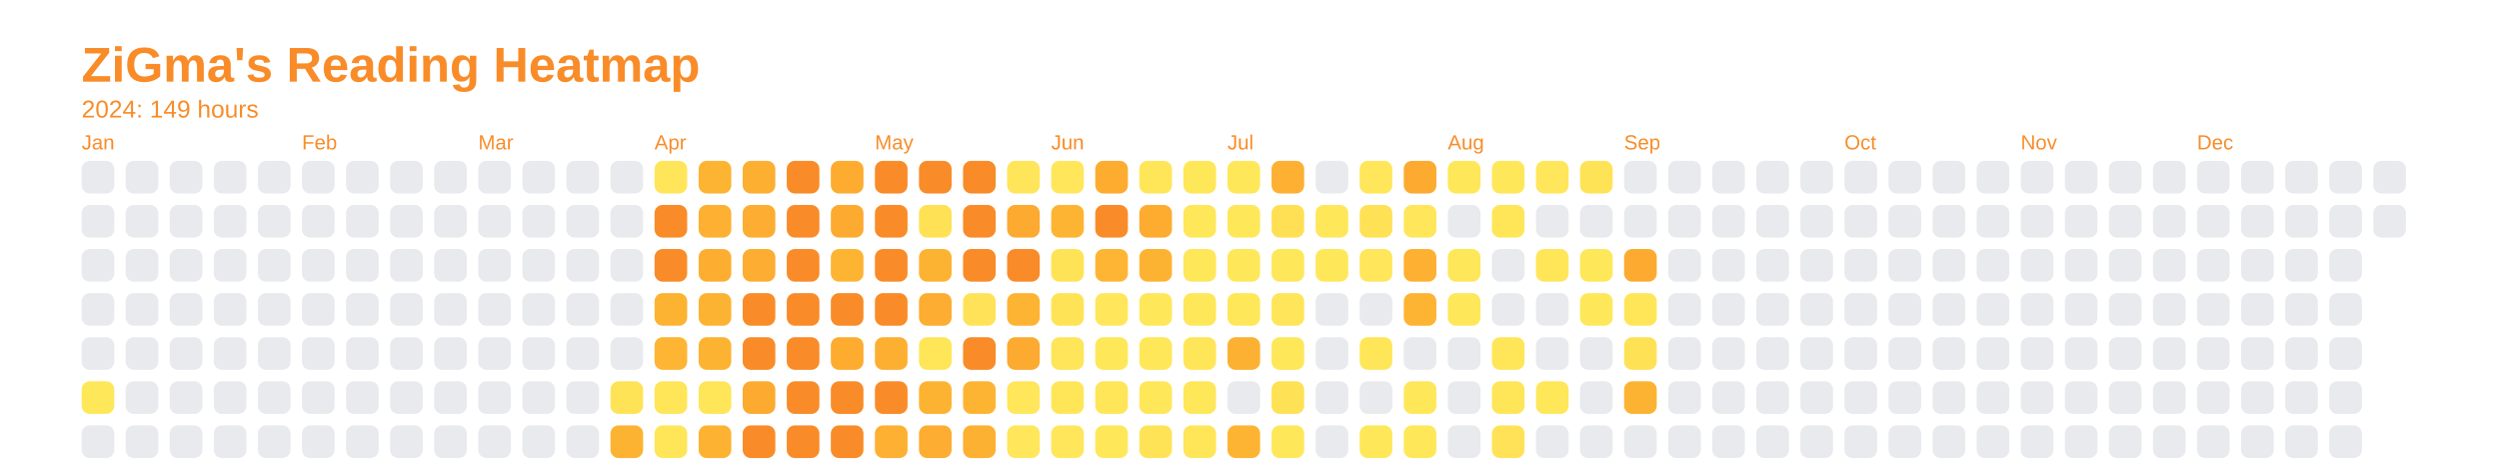
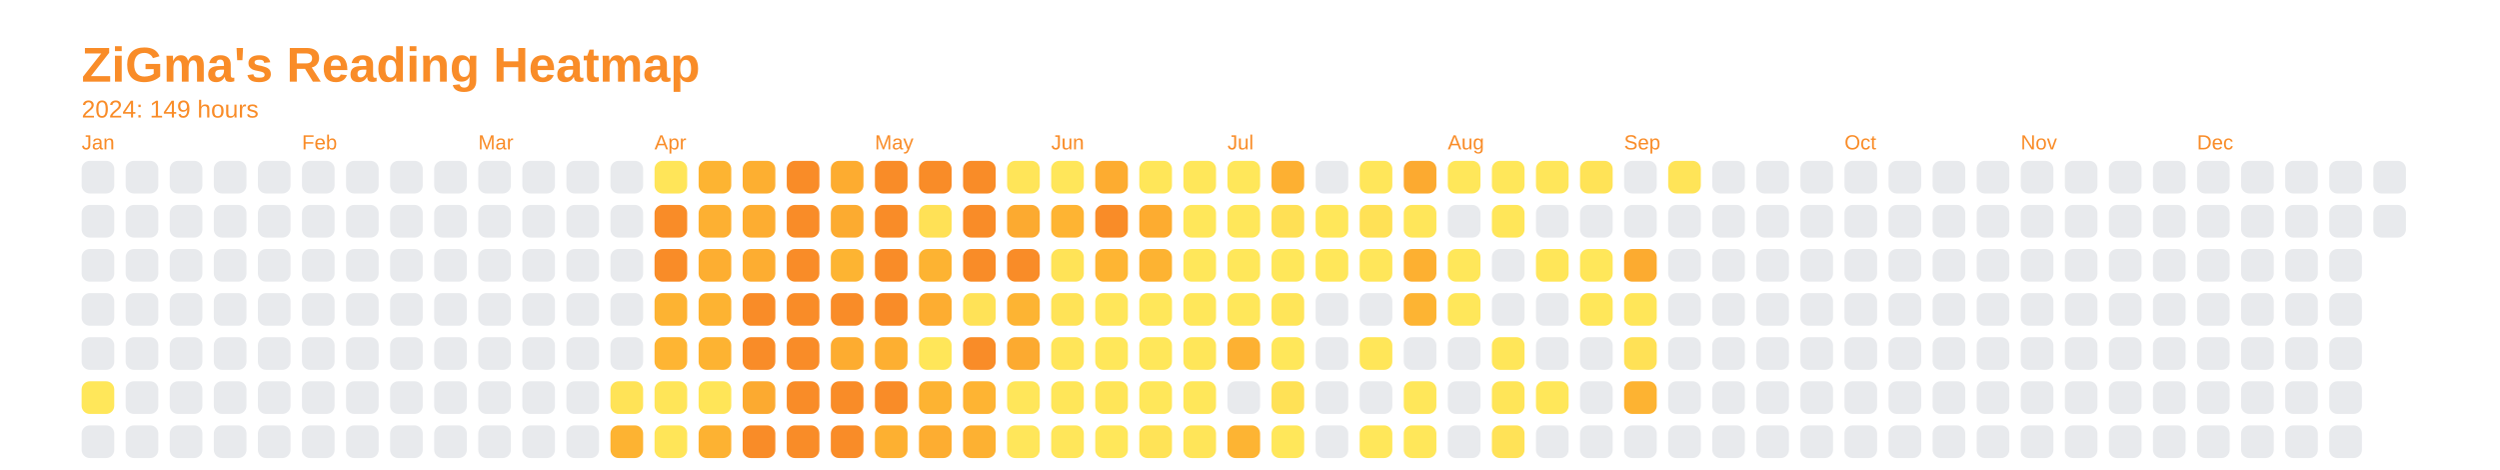
<svg xmlns="http://www.w3.org/2000/svg" baseProfile="full" height="57.5mm" version="1.1" viewBox="0,0,306.2,57.5" width="306.2mm">
  <defs />
  <rect fill="none" height="57.5" width="306.2" x="0" y="0" />
  <text fill="#f98c28" style="font-size:6px; font-family:Arial; font-weight:bold;" x="10" y="10">ZiGma's Reading Heatmap</text>
  <text fill="#f98c28" style="font-size:3px; font-family:Arial;" x="10" y="14.4">2024: 149 hours</text>
  <text fill="#f98c28" style="font-size:2.5px; font-family:Arial" x="10" y="18.3">Jan</text>
  <rect fill="#e8eaed" height="4" rx="1" ry="1" width="4" x="10" y="19.7" />
  <rect fill="#e8eaed" height="4" rx="1" ry="1" width="4" x="10" y="25.1" />
  <rect fill="#e8eaed" height="4" rx="1" ry="1" width="4" x="10" y="30.5" />
  <rect fill="#e8eaed" height="4" rx="1" ry="1" width="4" x="10" y="35.9" />
  <rect fill="#e8eaed" height="4" rx="1" ry="1" width="4" x="10" y="41.3" />
  <rect fill="#ffe75a" height="4" rx="1" ry="1" width="4" x="10" y="46.7" />
  <rect fill="#e8eaed" height="4" rx="1" ry="1" width="4" x="10" y="52.1" />
  <rect fill="#e8eaed" height="4" rx="1" ry="1" width="4" x="15.4" y="19.7" />
  <rect fill="#e8eaed" height="4" rx="1" ry="1" width="4" x="15.4" y="25.1" />
  <rect fill="#e8eaed" height="4" rx="1" ry="1" width="4" x="15.4" y="30.5" />
  <rect fill="#e8eaed" height="4" rx="1" ry="1" width="4" x="15.4" y="35.9" />
  <rect fill="#e8eaed" height="4" rx="1" ry="1" width="4" x="15.4" y="41.3" />
  <rect fill="#e8eaed" height="4" rx="1" ry="1" width="4" x="15.4" y="46.7" />
  <rect fill="#e8eaed" height="4" rx="1" ry="1" width="4" x="15.4" y="52.1" />
  <rect fill="#e8eaed" height="4" rx="1" ry="1" width="4" x="20.8" y="19.7" />
  <rect fill="#e8eaed" height="4" rx="1" ry="1" width="4" x="20.8" y="25.1" />
  <rect fill="#e8eaed" height="4" rx="1" ry="1" width="4" x="20.8" y="30.5" />
  <rect fill="#e8eaed" height="4" rx="1" ry="1" width="4" x="20.8" y="35.9" />
  <rect fill="#e8eaed" height="4" rx="1" ry="1" width="4" x="20.8" y="41.3" />
  <rect fill="#e8eaed" height="4" rx="1" ry="1" width="4" x="20.8" y="46.7" />
  <rect fill="#e8eaed" height="4" rx="1" ry="1" width="4" x="20.8" y="52.1" />
  <rect fill="#e8eaed" height="4" rx="1" ry="1" width="4" x="26.2" y="19.7" />
  <rect fill="#e8eaed" height="4" rx="1" ry="1" width="4" x="26.2" y="25.1" />
  <rect fill="#e8eaed" height="4" rx="1" ry="1" width="4" x="26.2" y="30.5" />
  <rect fill="#e8eaed" height="4" rx="1" ry="1" width="4" x="26.2" y="35.9" />
  <rect fill="#e8eaed" height="4" rx="1" ry="1" width="4" x="26.2" y="41.3" />
  <rect fill="#e8eaed" height="4" rx="1" ry="1" width="4" x="26.2" y="46.7" />
  <rect fill="#e8eaed" height="4" rx="1" ry="1" width="4" x="26.2" y="52.1" />
  <rect fill="#e8eaed" height="4" rx="1" ry="1" width="4" x="31.6" y="19.7" />
  <rect fill="#e8eaed" height="4" rx="1" ry="1" width="4" x="31.6" y="25.1" />
  <rect fill="#e8eaed" height="4" rx="1" ry="1" width="4" x="31.6" y="30.5" />
  <rect fill="#e8eaed" height="4" rx="1" ry="1" width="4" x="31.6" y="35.9" />
  <rect fill="#e8eaed" height="4" rx="1" ry="1" width="4" x="31.6" y="41.3" />
  <rect fill="#e8eaed" height="4" rx="1" ry="1" width="4" x="31.6" y="46.7" />
  <rect fill="#e8eaed" height="4" rx="1" ry="1" width="4" x="31.6" y="52.1" />
  <text fill="#f98c28" style="font-size:2.5px; font-family:Arial" x="37.0" y="18.3">Feb</text>
  <rect fill="#e8eaed" height="4" rx="1" ry="1" width="4" x="37.0" y="19.7" />
  <rect fill="#e8eaed" height="4" rx="1" ry="1" width="4" x="37.0" y="25.1" />
  <rect fill="#e8eaed" height="4" rx="1" ry="1" width="4" x="37.0" y="30.5" />
  <rect fill="#e8eaed" height="4" rx="1" ry="1" width="4" x="37.0" y="35.9" />
  <rect fill="#e8eaed" height="4" rx="1" ry="1" width="4" x="37.0" y="41.3" />
  <rect fill="#e8eaed" height="4" rx="1" ry="1" width="4" x="37.0" y="46.7" />
  <rect fill="#e8eaed" height="4" rx="1" ry="1" width="4" x="37.0" y="52.1" />
  <rect fill="#e8eaed" height="4" rx="1" ry="1" width="4" x="42.4" y="19.7" />
  <rect fill="#e8eaed" height="4" rx="1" ry="1" width="4" x="42.4" y="25.1" />
  <rect fill="#e8eaed" height="4" rx="1" ry="1" width="4" x="42.4" y="30.5" />
  <rect fill="#e8eaed" height="4" rx="1" ry="1" width="4" x="42.4" y="35.9" />
  <rect fill="#e8eaed" height="4" rx="1" ry="1" width="4" x="42.4" y="41.3" />
  <rect fill="#e8eaed" height="4" rx="1" ry="1" width="4" x="42.4" y="46.7" />
  <rect fill="#e8eaed" height="4" rx="1" ry="1" width="4" x="42.4" y="52.1" />
  <rect fill="#e8eaed" height="4" rx="1" ry="1" width="4" x="47.8" y="19.7" />
  <rect fill="#e8eaed" height="4" rx="1" ry="1" width="4" x="47.8" y="25.1" />
  <rect fill="#e8eaed" height="4" rx="1" ry="1" width="4" x="47.8" y="30.5" />
  <rect fill="#e8eaed" height="4" rx="1" ry="1" width="4" x="47.8" y="35.9" />
  <rect fill="#e8eaed" height="4" rx="1" ry="1" width="4" x="47.8" y="41.3" />
  <rect fill="#e8eaed" height="4" rx="1" ry="1" width="4" x="47.8" y="46.7" />
  <rect fill="#e8eaed" height="4" rx="1" ry="1" width="4" x="47.8" y="52.1" />
  <rect fill="#e8eaed" height="4" rx="1" ry="1" width="4" x="53.2" y="19.7" />
  <rect fill="#e8eaed" height="4" rx="1" ry="1" width="4" x="53.2" y="25.1" />
  <rect fill="#e8eaed" height="4" rx="1" ry="1" width="4" x="53.2" y="30.5" />
  <rect fill="#e8eaed" height="4" rx="1" ry="1" width="4" x="53.2" y="35.9" />
  <rect fill="#e8eaed" height="4" rx="1" ry="1" width="4" x="53.2" y="41.3" />
  <rect fill="#e8eaed" height="4" rx="1" ry="1" width="4" x="53.2" y="46.7" />
  <rect fill="#e8eaed" height="4" rx="1" ry="1" width="4" x="53.2" y="52.1" />
  <text fill="#f98c28" style="font-size:2.5px; font-family:Arial" x="58.6" y="18.3">Mar</text>
  <rect fill="#e8eaed" height="4" rx="1" ry="1" width="4" x="58.6" y="19.7" />
  <rect fill="#e8eaed" height="4" rx="1" ry="1" width="4" x="58.6" y="25.1" />
  <rect fill="#e8eaed" height="4" rx="1" ry="1" width="4" x="58.6" y="30.5" />
  <rect fill="#e8eaed" height="4" rx="1" ry="1" width="4" x="58.6" y="35.9" />
  <rect fill="#e8eaed" height="4" rx="1" ry="1" width="4" x="58.6" y="41.3" />
  <rect fill="#e8eaed" height="4" rx="1" ry="1" width="4" x="58.6" y="46.7" />
  <rect fill="#e8eaed" height="4" rx="1" ry="1" width="4" x="58.6" y="52.1" />
  <rect fill="#e8eaed" height="4" rx="1" ry="1" width="4" x="64" y="19.7" />
  <rect fill="#e8eaed" height="4" rx="1" ry="1" width="4" x="64" y="25.1" />
  <rect fill="#e8eaed" height="4" rx="1" ry="1" width="4" x="64" y="30.5" />
  <rect fill="#e8eaed" height="4" rx="1" ry="1" width="4" x="64" y="35.9" />
  <rect fill="#e8eaed" height="4" rx="1" ry="1" width="4" x="64" y="41.3" />
  <rect fill="#e8eaed" height="4" rx="1" ry="1" width="4" x="64" y="46.7" />
  <rect fill="#e8eaed" height="4" rx="1" ry="1" width="4" x="64" y="52.1" />
  <rect fill="#e8eaed" height="4" rx="1" ry="1" width="4" x="69.4" y="19.7" />
  <rect fill="#e8eaed" height="4" rx="1" ry="1" width="4" x="69.4" y="25.1" />
  <rect fill="#e8eaed" height="4" rx="1" ry="1" width="4" x="69.4" y="30.5" />
  <rect fill="#e8eaed" height="4" rx="1" ry="1" width="4" x="69.4" y="35.9" />
  <rect fill="#e8eaed" height="4" rx="1" ry="1" width="4" x="69.4" y="41.3" />
  <rect fill="#e8eaed" height="4" rx="1" ry="1" width="4" x="69.4" y="46.7" />
  <rect fill="#e8eaed" height="4" rx="1" ry="1" width="4" x="69.4" y="52.1" />
  <rect fill="#e8eaed" height="4" rx="1" ry="1" width="4" x="74.8" y="19.7" />
  <rect fill="#e8eaed" height="4" rx="1" ry="1" width="4" x="74.8" y="25.1" />
  <rect fill="#e8eaed" height="4" rx="1" ry="1" width="4" x="74.8" y="30.5" />
  <rect fill="#e8eaed" height="4" rx="1" ry="1" width="4" x="74.8" y="35.9" />
  <rect fill="#e8eaed" height="4" rx="1" ry="1" width="4" x="74.8" y="41.3" />
  <rect fill="#ffe357" height="4" rx="1" ry="1" width="4" x="74.8" y="46.7" />
  <rect fill="#fdb332" height="4" rx="1" ry="1" width="4" x="74.8" y="52.1" />
  <text fill="#f98c28" style="font-size:2.5px; font-family:Arial" x="80.2" y="18.3">Apr</text>
  <rect fill="#ffe559" height="4" rx="1" ry="1" width="4" x="80.2" y="19.7" />
  <rect fill="#f98c28" height="4" rx="1" ry="1" width="4" x="80.2" y="25.1" />
  <rect fill="#f98c28" height="4" rx="1" ry="1" width="4" x="80.2" y="30.5" />
  <rect fill="#fdb332" height="4" rx="1" ry="1" width="4" x="80.2" y="35.9" />
  <rect fill="#feb533" height="4" rx="1" ry="1" width="4" x="80.2" y="41.3" />
  <rect fill="#ffe558" height="4" rx="1" ry="1" width="4" x="80.2" y="46.7" />
  <rect fill="#ffe558" height="4" rx="1" ry="1" width="4" x="80.2" y="52.1" />
  <rect fill="#fdb432" height="4" rx="1" ry="1" width="4" x="85.6" y="19.7" />
  <rect fill="#fdb032" height="4" rx="1" ry="1" width="4" x="85.6" y="25.1" />
  <rect fill="#fdae31" height="4" rx="1" ry="1" width="4" x="85.6" y="30.5" />
  <rect fill="#fdb332" height="4" rx="1" ry="1" width="4" x="85.6" y="35.9" />
  <rect fill="#fdb332" height="4" rx="1" ry="1" width="4" x="85.6" y="41.3" />
  <rect fill="#ffe558" height="4" rx="1" ry="1" width="4" x="85.6" y="46.7" />
  <rect fill="#fdb232" height="4" rx="1" ry="1" width="4" x="85.6" y="52.1" />
  <rect fill="#fdaf31" height="4" rx="1" ry="1" width="4" x="91" y="19.7" />
  <rect fill="#fdad31" height="4" rx="1" ry="1" width="4" x="91" y="25.1" />
  <rect fill="#fdad31" height="4" rx="1" ry="1" width="4" x="91" y="30.5" />
  <rect fill="#f98c28" height="4" rx="1" ry="1" width="4" x="91" y="35.9" />
  <rect fill="#f98c28" height="4" rx="1" ry="1" width="4" x="91" y="41.3" />
  <rect fill="#fcaa30" height="4" rx="1" ry="1" width="4" x="91" y="46.7" />
  <rect fill="#f98c28" height="4" rx="1" ry="1" width="4" x="91" y="52.1" />
  <rect fill="#f98c28" height="4" rx="1" ry="1" width="4" x="96.4" y="19.7" />
  <rect fill="#f98c28" height="4" rx="1" ry="1" width="4" x="96.4" y="25.1" />
  <rect fill="#f98c28" height="4" rx="1" ry="1" width="4" x="96.4" y="30.5" />
  <rect fill="#f98c28" height="4" rx="1" ry="1" width="4" x="96.4" y="35.9" />
  <rect fill="#f98c28" height="4" rx="1" ry="1" width="4" x="96.4" y="41.3" />
  <rect fill="#f98c28" height="4" rx="1" ry="1" width="4" x="96.4" y="46.7" />
  <rect fill="#f98c28" height="4" rx="1" ry="1" width="4" x="96.4" y="52.1" />
  <rect fill="#fdac30" height="4" rx="1" ry="1" width="4" x="101.8" y="19.7" />
  <rect fill="#fcab30" height="4" rx="1" ry="1" width="4" x="101.8" y="25.1" />
  <rect fill="#fdb432" height="4" rx="1" ry="1" width="4" x="101.8" y="30.5" />
  <rect fill="#f98c28" height="4" rx="1" ry="1" width="4" x="101.8" y="35.9" />
  <rect fill="#fdac30" height="4" rx="1" ry="1" width="4" x="101.8" y="41.3" />
  <rect fill="#f98c28" height="4" rx="1" ry="1" width="4" x="101.8" y="46.7" />
  <rect fill="#f98c28" height="4" rx="1" ry="1" width="4" x="101.8" y="52.1" />
  <text fill="#f98c28" style="font-size:2.5px; font-family:Arial" x="107.2" y="18.3">May</text>
  <rect fill="#f98c28" height="4" rx="1" ry="1" width="4" x="107.2" y="19.7" />
  <rect fill="#f98c28" height="4" rx="1" ry="1" width="4" x="107.2" y="25.1" />
  <rect fill="#f98c28" height="4" rx="1" ry="1" width="4" x="107.2" y="30.5" />
  <rect fill="#f98c28" height="4" rx="1" ry="1" width="4" x="107.2" y="35.9" />
  <rect fill="#fdaf31" height="4" rx="1" ry="1" width="4" x="107.2" y="41.3" />
  <rect fill="#f98c28" height="4" rx="1" ry="1" width="4" x="107.2" y="46.7" />
  <rect fill="#fdb031" height="4" rx="1" ry="1" width="4" x="107.2" y="52.1" />
  <rect fill="#f98c28" height="4" rx="1" ry="1" width="4" x="112.6" y="19.7" />
  <rect fill="#ffe156" height="4" rx="1" ry="1" width="4" x="112.6" y="25.1" />
  <rect fill="#fdb332" height="4" rx="1" ry="1" width="4" x="112.6" y="30.5" />
  <rect fill="#fdad31" height="4" rx="1" ry="1" width="4" x="112.6" y="35.9" />
  <rect fill="#ffe659" height="4" rx="1" ry="1" width="4" x="112.6" y="41.3" />
  <rect fill="#fdb332" height="4" rx="1" ry="1" width="4" x="112.6" y="46.7" />
  <rect fill="#fdad31" height="4" rx="1" ry="1" width="4" x="112.6" y="52.1" />
  <rect fill="#f98c28" height="4" rx="1" ry="1" width="4" x="118" y="19.7" />
  <rect fill="#f98c28" height="4" rx="1" ry="1" width="4" x="118" y="25.1" />
  <rect fill="#f98c28" height="4" rx="1" ry="1" width="4" x="118" y="30.5" />
  <rect fill="#ffe257" height="4" rx="1" ry="1" width="4" x="118" y="35.9" />
  <rect fill="#f98c28" height="4" rx="1" ry="1" width="4" x="118" y="41.3" />
  <rect fill="#feb433" height="4" rx="1" ry="1" width="4" x="118" y="46.7" />
  <rect fill="#fdb132" height="4" rx="1" ry="1" width="4" x="118" y="52.1" />
  <rect fill="#ffe559" height="4" rx="1" ry="1" width="4" x="123.4" y="19.7" />
  <rect fill="#fcaa30" height="4" rx="1" ry="1" width="4" x="123.4" y="25.1" />
  <rect fill="#f98c28" height="4" rx="1" ry="1" width="4" x="123.4" y="30.5" />
  <rect fill="#fdb433" height="4" rx="1" ry="1" width="4" x="123.4" y="35.9" />
  <rect fill="#fcaa30" height="4" rx="1" ry="1" width="4" x="123.4" y="41.3" />
  <rect fill="#ffe65a" height="4" rx="1" ry="1" width="4" x="123.4" y="46.7" />
  <rect fill="#ffe65a" height="4" rx="1" ry="1" width="4" x="123.4" y="52.1" />
  <text fill="#f98c28" style="font-size:2.5px; font-family:Arial" x="128.8" y="18.3">Jun</text>
  <rect fill="#ffe65a" height="4" rx="1" ry="1" width="4" x="128.8" y="19.7" />
  <rect fill="#feb433" height="4" rx="1" ry="1" width="4" x="128.8" y="25.1" />
  <rect fill="#ffe357" height="4" rx="1" ry="1" width="4" x="128.8" y="30.5" />
  <rect fill="#ffe357" height="4" rx="1" ry="1" width="4" x="128.8" y="35.9" />
  <rect fill="#ffe559" height="4" rx="1" ry="1" width="4" x="128.8" y="41.3" />
  <rect fill="#ffe659" height="4" rx="1" ry="1" width="4" x="128.8" y="46.7" />
  <rect fill="#ffe65a" height="4" rx="1" ry="1" width="4" x="128.8" y="52.1" />
  <rect fill="#fdac30" height="4" rx="1" ry="1" width="4" x="134.2" y="19.7" />
  <rect fill="#f98c28" height="4" rx="1" ry="1" width="4" x="134.2" y="25.1" />
  <rect fill="#feb533" height="4" rx="1" ry="1" width="4" x="134.2" y="30.5" />
  <rect fill="#ffe65a" height="4" rx="1" ry="1" width="4" x="134.2" y="35.9" />
  <rect fill="#ffe75a" height="4" rx="1" ry="1" width="4" x="134.2" y="41.3" />
  <rect fill="#ffe558" height="4" rx="1" ry="1" width="4" x="134.2" y="46.7" />
  <rect fill="#ffe75a" height="4" rx="1" ry="1" width="4" x="134.2" y="52.1" />
  <rect fill="#ffe659" height="4" rx="1" ry="1" width="4" x="139.6" y="19.7" />
  <rect fill="#fdac30" height="4" rx="1" ry="1" width="4" x="139.6" y="25.1" />
  <rect fill="#fdb332" height="4" rx="1" ry="1" width="4" x="139.6" y="30.5" />
  <rect fill="#ffe75a" height="4" rx="1" ry="1" width="4" x="139.6" y="35.9" />
  <rect fill="#ffe75a" height="4" rx="1" ry="1" width="4" x="139.6" y="41.3" />
  <rect fill="#ffe75a" height="4" rx="1" ry="1" width="4" x="139.6" y="46.7" />
  <rect fill="#ffe357" height="4" rx="1" ry="1" width="4" x="139.6" y="52.1" />
  <rect fill="#ffe75a" height="4" rx="1" ry="1" width="4" x="145" y="19.7" />
  <rect fill="#ffe75a" height="4" rx="1" ry="1" width="4" x="145" y="25.1" />
  <rect fill="#ffe75a" height="4" rx="1" ry="1" width="4" x="145" y="30.5" />
  <rect fill="#ffe75a" height="4" rx="1" ry="1" width="4" x="145" y="35.9" />
  <rect fill="#ffe659" height="4" rx="1" ry="1" width="4" x="145" y="41.3" />
  <rect fill="#ffe75a" height="4" rx="1" ry="1" width="4" x="145" y="46.7" />
-   <rect fill="#ffe558" height="4" rx="1" ry="1" width="4" x="145" y="52.1" />
+   <rect fill="#ffe559" height="4" rx="1" ry="1" width="4" x="145" y="52.1" />
  <text fill="#f98c28" style="font-size:2.5px; font-family:Arial" x="150.4" y="18.3">Jul</text>
  <rect fill="#ffe75a" height="4" rx="1" ry="1" width="4" x="150.4" y="19.7" />
  <rect fill="#ffe75a" height="4" rx="1" ry="1" width="4" x="150.4" y="25.1" />
  <rect fill="#ffe75a" height="4" rx="1" ry="1" width="4" x="150.4" y="30.5" />
  <rect fill="#ffe75a" height="4" rx="1" ry="1" width="4" x="150.4" y="35.9" />
  <rect fill="#fdb132" height="4" rx="1" ry="1" width="4" x="150.4" y="41.3" />
  <rect fill="#e8eaed" height="4" rx="1" ry="1" width="4" x="150.4" y="46.7" />
  <rect fill="#fdb433" height="4" rx="1" ry="1" width="4" x="150.4" y="52.1" />
  <rect fill="#fdb032" height="4" rx="1" ry="1" width="4" x="155.8" y="19.7" />
  <rect fill="#ffe055" height="4" rx="1" ry="1" width="4" x="155.8" y="25.1" />
  <rect fill="#ffe75a" height="4" rx="1" ry="1" width="4" x="155.8" y="30.5" />
  <rect fill="#ffe559" height="4" rx="1" ry="1" width="4" x="155.8" y="35.9" />
  <rect fill="#ffe75a" height="4" rx="1" ry="1" width="4" x="155.8" y="41.3" />
  <rect fill="#ffe156" height="4" rx="1" ry="1" width="4" x="155.8" y="46.7" />
  <rect fill="#ffe75a" height="4" rx="1" ry="1" width="4" x="155.8" y="52.1" />
  <rect fill="#e8eaed" height="4" rx="1" ry="1" width="4" x="161.2" y="19.7" />
  <rect fill="#ffe75a" height="4" rx="1" ry="1" width="4" x="161.2" y="25.1" />
  <rect fill="#ffe75a" height="4" rx="1" ry="1" width="4" x="161.2" y="30.5" />
  <rect fill="#e8eaed" height="4" rx="1" ry="1" width="4" x="161.2" y="35.9" />
  <rect fill="#e8eaed" height="4" rx="1" ry="1" width="4" x="161.2" y="41.3" />
  <rect fill="#e8eaed" height="4" rx="1" ry="1" width="4" x="161.2" y="46.7" />
  <rect fill="#e8eaed" height="4" rx="1" ry="1" width="4" x="161.2" y="52.1" />
  <rect fill="#ffe65a" height="4" rx="1" ry="1" width="4" x="166.6" y="19.7" />
  <rect fill="#ffe156" height="4" rx="1" ry="1" width="4" x="166.6" y="25.1" />
  <rect fill="#ffe65a" height="4" rx="1" ry="1" width="4" x="166.6" y="30.5" />
  <rect fill="#e8eaed" height="4" rx="1" ry="1" width="4" x="166.6" y="35.9" />
  <rect fill="#ffe659" height="4" rx="1" ry="1" width="4" x="166.6" y="41.3" />
  <rect fill="#e8eaed" height="4" rx="1" ry="1" width="4" x="166.6" y="46.7" />
  <rect fill="#ffe75a" height="4" rx="1" ry="1" width="4" x="166.6" y="52.1" />
  <rect fill="#fcaa30" height="4" rx="1" ry="1" width="4" x="172" y="19.7" />
  <rect fill="#ffe65a" height="4" rx="1" ry="1" width="4" x="172" y="25.1" />
  <rect fill="#fdb031" height="4" rx="1" ry="1" width="4" x="172" y="30.5" />
  <rect fill="#fdb433" height="4" rx="1" ry="1" width="4" x="172" y="35.9" />
  <rect fill="#e8eaed" height="4" rx="1" ry="1" width="4" x="172" y="41.3" />
  <rect fill="#ffe75a" height="4" rx="1" ry="1" width="4" x="172" y="46.7" />
  <rect fill="#ffe75a" height="4" rx="1" ry="1" width="4" x="172" y="52.1" />
  <text fill="#f98c28" style="font-size:2.5px; font-family:Arial" x="177.4" y="18.3">Aug</text>
  <rect fill="#ffe75a" height="4" rx="1" ry="1" width="4" x="177.4" y="19.7" />
  <rect fill="#e8eaed" height="4" rx="1" ry="1" width="4" x="177.4" y="25.1" />
  <rect fill="#ffe75a" height="4" rx="1" ry="1" width="4" x="177.4" y="30.5" />
  <rect fill="#ffe75a" height="4" rx="1" ry="1" width="4" x="177.4" y="35.9" />
  <rect fill="#e8eaed" height="4" rx="1" ry="1" width="4" x="177.4" y="41.3" />
  <rect fill="#e8eaed" height="4" rx="1" ry="1" width="4" x="177.4" y="46.7" />
  <rect fill="#e8eaed" height="4" rx="1" ry="1" width="4" x="177.4" y="52.1" />
  <rect fill="#ffe75a" height="4" rx="1" ry="1" width="4" x="182.8" y="19.7" />
  <rect fill="#ffe659" height="4" rx="1" ry="1" width="4" x="182.8" y="25.1" />
  <rect fill="#e8eaed" height="4" rx="1" ry="1" width="4" x="182.8" y="30.5" />
  <rect fill="#e8eaed" height="4" rx="1" ry="1" width="4" x="182.8" y="35.9" />
  <rect fill="#ffe659" height="4" rx="1" ry="1" width="4" x="182.8" y="41.3" />
  <rect fill="#ffe558" height="4" rx="1" ry="1" width="4" x="182.8" y="46.7" />
  <rect fill="#ffe257" height="4" rx="1" ry="1" width="4" x="182.8" y="52.1" />
  <rect fill="#ffe65a" height="4" rx="1" ry="1" width="4" x="188.2" y="19.7" />
  <rect fill="#e8eaed" height="4" rx="1" ry="1" width="4" x="188.2" y="25.1" />
  <rect fill="#ffe659" height="4" rx="1" ry="1" width="4" x="188.2" y="30.5" />
  <rect fill="#e8eaed" height="4" rx="1" ry="1" width="4" x="188.2" y="35.9" />
  <rect fill="#e8eaed" height="4" rx="1" ry="1" width="4" x="188.2" y="41.3" />
  <rect fill="#ffe75a" height="4" rx="1" ry="1" width="4" x="188.2" y="46.7" />
  <rect fill="#e8eaed" height="4" rx="1" ry="1" width="4" x="188.2" y="52.1" />
  <rect fill="#ffe357" height="4" rx="1" ry="1" width="4" x="193.6" y="19.7" />
  <rect fill="#e8eaed" height="4" rx="1" ry="1" width="4" x="193.6" y="25.1" />
  <rect fill="#ffe75a" height="4" rx="1" ry="1" width="4" x="193.6" y="30.5" />
  <rect fill="#ffe75a" height="4" rx="1" ry="1" width="4" x="193.6" y="35.9" />
  <rect fill="#e8eaed" height="4" rx="1" ry="1" width="4" x="193.6" y="41.3" />
  <rect fill="#e8eaed" height="4" rx="1" ry="1" width="4" x="193.6" y="46.7" />
  <rect fill="#e8eaed" height="4" rx="1" ry="1" width="4" x="193.6" y="52.1" />
  <text fill="#f98c28" style="font-size:2.5px; font-family:Arial" x="199" y="18.3">Sep</text>
  <rect fill="#e8eaed" height="4" rx="1" ry="1" width="4" x="199" y="19.7" />
  <rect fill="#e8eaed" height="4" rx="1" ry="1" width="4" x="199" y="25.1" />
  <rect fill="#fcab30" height="4" rx="1" ry="1" width="4" x="199" y="30.5" />
  <rect fill="#ffe659" height="4" rx="1" ry="1" width="4" x="199" y="35.9" />
  <rect fill="#ffe156" height="4" rx="1" ry="1" width="4" x="199" y="41.3" />
  <rect fill="#fdb332" height="4" rx="1" ry="1" width="4" x="199" y="46.7" />
  <rect fill="#e8eaed" height="4" rx="1" ry="1" width="4" x="199" y="52.1" />
-   <rect fill="#e8eaed" height="4" rx="1" ry="1" width="4" x="204.4" y="19.7" />
+   <rect fill="#ffe458" height="4" rx="1" ry="1" width="4" x="204.4" y="19.7" />
  <rect fill="#e8eaed" height="4" rx="1" ry="1" width="4" x="204.4" y="25.1" />
  <rect fill="#e8eaed" height="4" rx="1" ry="1" width="4" x="204.4" y="30.5" />
  <rect fill="#e8eaed" height="4" rx="1" ry="1" width="4" x="204.4" y="35.9" />
  <rect fill="#e8eaed" height="4" rx="1" ry="1" width="4" x="204.4" y="41.3" />
  <rect fill="#e8eaed" height="4" rx="1" ry="1" width="4" x="204.4" y="46.7" />
  <rect fill="#e8eaed" height="4" rx="1" ry="1" width="4" x="204.4" y="52.1" />
  <rect fill="#e8eaed" height="4" rx="1" ry="1" width="4" x="209.8" y="19.7" />
  <rect fill="#e8eaed" height="4" rx="1" ry="1" width="4" x="209.8" y="25.1" />
  <rect fill="#e8eaed" height="4" rx="1" ry="1" width="4" x="209.8" y="30.5" />
  <rect fill="#e8eaed" height="4" rx="1" ry="1" width="4" x="209.8" y="35.9" />
  <rect fill="#e8eaed" height="4" rx="1" ry="1" width="4" x="209.8" y="41.3" />
  <rect fill="#e8eaed" height="4" rx="1" ry="1" width="4" x="209.8" y="46.7" />
  <rect fill="#e8eaed" height="4" rx="1" ry="1" width="4" x="209.8" y="52.1" />
  <rect fill="#e8eaed" height="4" rx="1" ry="1" width="4" x="215.2" y="19.7" />
  <rect fill="#e8eaed" height="4" rx="1" ry="1" width="4" x="215.2" y="25.1" />
  <rect fill="#e8eaed" height="4" rx="1" ry="1" width="4" x="215.2" y="30.5" />
  <rect fill="#e8eaed" height="4" rx="1" ry="1" width="4" x="215.2" y="35.9" />
  <rect fill="#e8eaed" height="4" rx="1" ry="1" width="4" x="215.2" y="41.3" />
  <rect fill="#e8eaed" height="4" rx="1" ry="1" width="4" x="215.2" y="46.7" />
  <rect fill="#e8eaed" height="4" rx="1" ry="1" width="4" x="215.2" y="52.1" />
  <rect fill="#e8eaed" height="4" rx="1" ry="1" width="4" x="220.6" y="19.7" />
  <rect fill="#e8eaed" height="4" rx="1" ry="1" width="4" x="220.6" y="25.1" />
  <rect fill="#e8eaed" height="4" rx="1" ry="1" width="4" x="220.6" y="30.5" />
  <rect fill="#e8eaed" height="4" rx="1" ry="1" width="4" x="220.6" y="35.9" />
  <rect fill="#e8eaed" height="4" rx="1" ry="1" width="4" x="220.6" y="41.3" />
  <rect fill="#e8eaed" height="4" rx="1" ry="1" width="4" x="220.6" y="46.7" />
  <rect fill="#e8eaed" height="4" rx="1" ry="1" width="4" x="220.6" y="52.1" />
  <text fill="#f98c28" style="font-size:2.5px; font-family:Arial" x="226" y="18.3">Oct</text>
  <rect fill="#e8eaed" height="4" rx="1" ry="1" width="4" x="226" y="19.7" />
  <rect fill="#e8eaed" height="4" rx="1" ry="1" width="4" x="226" y="25.1" />
  <rect fill="#e8eaed" height="4" rx="1" ry="1" width="4" x="226" y="30.5" />
  <rect fill="#e8eaed" height="4" rx="1" ry="1" width="4" x="226" y="35.9" />
  <rect fill="#e8eaed" height="4" rx="1" ry="1" width="4" x="226" y="41.3" />
  <rect fill="#e8eaed" height="4" rx="1" ry="1" width="4" x="226" y="46.7" />
  <rect fill="#e8eaed" height="4" rx="1" ry="1" width="4" x="226" y="52.1" />
  <rect fill="#e8eaed" height="4" rx="1" ry="1" width="4" x="231.4" y="19.7" />
  <rect fill="#e8eaed" height="4" rx="1" ry="1" width="4" x="231.4" y="25.1" />
  <rect fill="#e8eaed" height="4" rx="1" ry="1" width="4" x="231.4" y="30.5" />
  <rect fill="#e8eaed" height="4" rx="1" ry="1" width="4" x="231.4" y="35.9" />
  <rect fill="#e8eaed" height="4" rx="1" ry="1" width="4" x="231.4" y="41.3" />
  <rect fill="#e8eaed" height="4" rx="1" ry="1" width="4" x="231.4" y="46.7" />
  <rect fill="#e8eaed" height="4" rx="1" ry="1" width="4" x="231.4" y="52.1" />
  <rect fill="#e8eaed" height="4" rx="1" ry="1" width="4" x="236.8" y="19.7" />
  <rect fill="#e8eaed" height="4" rx="1" ry="1" width="4" x="236.8" y="25.1" />
  <rect fill="#e8eaed" height="4" rx="1" ry="1" width="4" x="236.8" y="30.5" />
  <rect fill="#e8eaed" height="4" rx="1" ry="1" width="4" x="236.8" y="35.9" />
  <rect fill="#e8eaed" height="4" rx="1" ry="1" width="4" x="236.8" y="41.3" />
  <rect fill="#e8eaed" height="4" rx="1" ry="1" width="4" x="236.8" y="46.7" />
  <rect fill="#e8eaed" height="4" rx="1" ry="1" width="4" x="236.8" y="52.1" />
  <rect fill="#e8eaed" height="4" rx="1" ry="1" width="4" x="242.2" y="19.7" />
  <rect fill="#e8eaed" height="4" rx="1" ry="1" width="4" x="242.2" y="25.1" />
  <rect fill="#e8eaed" height="4" rx="1" ry="1" width="4" x="242.2" y="30.5" />
  <rect fill="#e8eaed" height="4" rx="1" ry="1" width="4" x="242.2" y="35.9" />
  <rect fill="#e8eaed" height="4" rx="1" ry="1" width="4" x="242.2" y="41.3" />
  <rect fill="#e8eaed" height="4" rx="1" ry="1" width="4" x="242.2" y="46.7" />
  <rect fill="#e8eaed" height="4" rx="1" ry="1" width="4" x="242.2" y="52.1" />
  <text fill="#f98c28" style="font-size:2.5px; font-family:Arial" x="247.6" y="18.3">Nov</text>
  <rect fill="#e8eaed" height="4" rx="1" ry="1" width="4" x="247.6" y="19.7" />
  <rect fill="#e8eaed" height="4" rx="1" ry="1" width="4" x="247.6" y="25.1" />
  <rect fill="#e8eaed" height="4" rx="1" ry="1" width="4" x="247.6" y="30.5" />
  <rect fill="#e8eaed" height="4" rx="1" ry="1" width="4" x="247.6" y="35.9" />
  <rect fill="#e8eaed" height="4" rx="1" ry="1" width="4" x="247.6" y="41.3" />
  <rect fill="#e8eaed" height="4" rx="1" ry="1" width="4" x="247.6" y="46.7" />
  <rect fill="#e8eaed" height="4" rx="1" ry="1" width="4" x="247.6" y="52.1" />
  <rect fill="#e8eaed" height="4" rx="1" ry="1" width="4" x="253" y="19.7" />
  <rect fill="#e8eaed" height="4" rx="1" ry="1" width="4" x="253" y="25.1" />
  <rect fill="#e8eaed" height="4" rx="1" ry="1" width="4" x="253" y="30.5" />
  <rect fill="#e8eaed" height="4" rx="1" ry="1" width="4" x="253" y="35.9" />
  <rect fill="#e8eaed" height="4" rx="1" ry="1" width="4" x="253" y="41.3" />
  <rect fill="#e8eaed" height="4" rx="1" ry="1" width="4" x="253" y="46.7" />
  <rect fill="#e8eaed" height="4" rx="1" ry="1" width="4" x="253" y="52.1" />
  <rect fill="#e8eaed" height="4" rx="1" ry="1" width="4" x="258.4" y="19.7" />
  <rect fill="#e8eaed" height="4" rx="1" ry="1" width="4" x="258.4" y="25.1" />
  <rect fill="#e8eaed" height="4" rx="1" ry="1" width="4" x="258.4" y="30.5" />
  <rect fill="#e8eaed" height="4" rx="1" ry="1" width="4" x="258.4" y="35.9" />
  <rect fill="#e8eaed" height="4" rx="1" ry="1" width="4" x="258.4" y="41.3" />
  <rect fill="#e8eaed" height="4" rx="1" ry="1" width="4" x="258.4" y="46.7" />
  <rect fill="#e8eaed" height="4" rx="1" ry="1" width="4" x="258.4" y="52.1" />
  <rect fill="#e8eaed" height="4" rx="1" ry="1" width="4" x="263.8" y="19.7" />
  <rect fill="#e8eaed" height="4" rx="1" ry="1" width="4" x="263.8" y="25.1" />
  <rect fill="#e8eaed" height="4" rx="1" ry="1" width="4" x="263.8" y="30.5" />
  <rect fill="#e8eaed" height="4" rx="1" ry="1" width="4" x="263.8" y="35.9" />
  <rect fill="#e8eaed" height="4" rx="1" ry="1" width="4" x="263.8" y="41.3" />
  <rect fill="#e8eaed" height="4" rx="1" ry="1" width="4" x="263.8" y="46.7" />
  <rect fill="#e8eaed" height="4" rx="1" ry="1" width="4" x="263.8" y="52.1" />
  <text fill="#f98c28" style="font-size:2.5px; font-family:Arial" x="269.2" y="18.3">Dec</text>
  <rect fill="#e8eaed" height="4" rx="1" ry="1" width="4" x="269.2" y="19.7" />
  <rect fill="#e8eaed" height="4" rx="1" ry="1" width="4" x="269.2" y="25.1" />
  <rect fill="#e8eaed" height="4" rx="1" ry="1" width="4" x="269.2" y="30.5" />
  <rect fill="#e8eaed" height="4" rx="1" ry="1" width="4" x="269.2" y="35.9" />
  <rect fill="#e8eaed" height="4" rx="1" ry="1" width="4" x="269.2" y="41.3" />
  <rect fill="#e8eaed" height="4" rx="1" ry="1" width="4" x="269.2" y="46.7" />
  <rect fill="#e8eaed" height="4" rx="1" ry="1" width="4" x="269.2" y="52.1" />
  <rect fill="#e8eaed" height="4" rx="1" ry="1" width="4" x="274.6" y="19.7" />
  <rect fill="#e8eaed" height="4" rx="1" ry="1" width="4" x="274.6" y="25.1" />
  <rect fill="#e8eaed" height="4" rx="1" ry="1" width="4" x="274.6" y="30.5" />
  <rect fill="#e8eaed" height="4" rx="1" ry="1" width="4" x="274.6" y="35.9" />
  <rect fill="#e8eaed" height="4" rx="1" ry="1" width="4" x="274.6" y="41.3" />
  <rect fill="#e8eaed" height="4" rx="1" ry="1" width="4" x="274.6" y="46.7" />
  <rect fill="#e8eaed" height="4" rx="1" ry="1" width="4" x="274.6" y="52.1" />
  <rect fill="#e8eaed" height="4" rx="1" ry="1" width="4" x="280" y="19.7" />
  <rect fill="#e8eaed" height="4" rx="1" ry="1" width="4" x="280" y="25.1" />
  <rect fill="#e8eaed" height="4" rx="1" ry="1" width="4" x="280" y="30.5" />
  <rect fill="#e8eaed" height="4" rx="1" ry="1" width="4" x="280" y="35.9" />
  <rect fill="#e8eaed" height="4" rx="1" ry="1" width="4" x="280" y="41.3" />
  <rect fill="#e8eaed" height="4" rx="1" ry="1" width="4" x="280" y="46.7" />
  <rect fill="#e8eaed" height="4" rx="1" ry="1" width="4" x="280" y="52.1" />
  <rect fill="#e8eaed" height="4" rx="1" ry="1" width="4" x="285.4" y="19.7" />
  <rect fill="#e8eaed" height="4" rx="1" ry="1" width="4" x="285.4" y="25.1" />
  <rect fill="#e8eaed" height="4" rx="1" ry="1" width="4" x="285.4" y="30.5" />
  <rect fill="#e8eaed" height="4" rx="1" ry="1" width="4" x="285.4" y="35.9" />
  <rect fill="#e8eaed" height="4" rx="1" ry="1" width="4" x="285.4" y="41.3" />
  <rect fill="#e8eaed" height="4" rx="1" ry="1" width="4" x="285.4" y="46.7" />
  <rect fill="#e8eaed" height="4" rx="1" ry="1" width="4" x="285.4" y="52.1" />
  <rect fill="#e8eaed" height="4" rx="1" ry="1" width="4" x="290.8" y="19.7" />
  <rect fill="#e8eaed" height="4" rx="1" ry="1" width="4" x="290.8" y="25.1" />
</svg>
